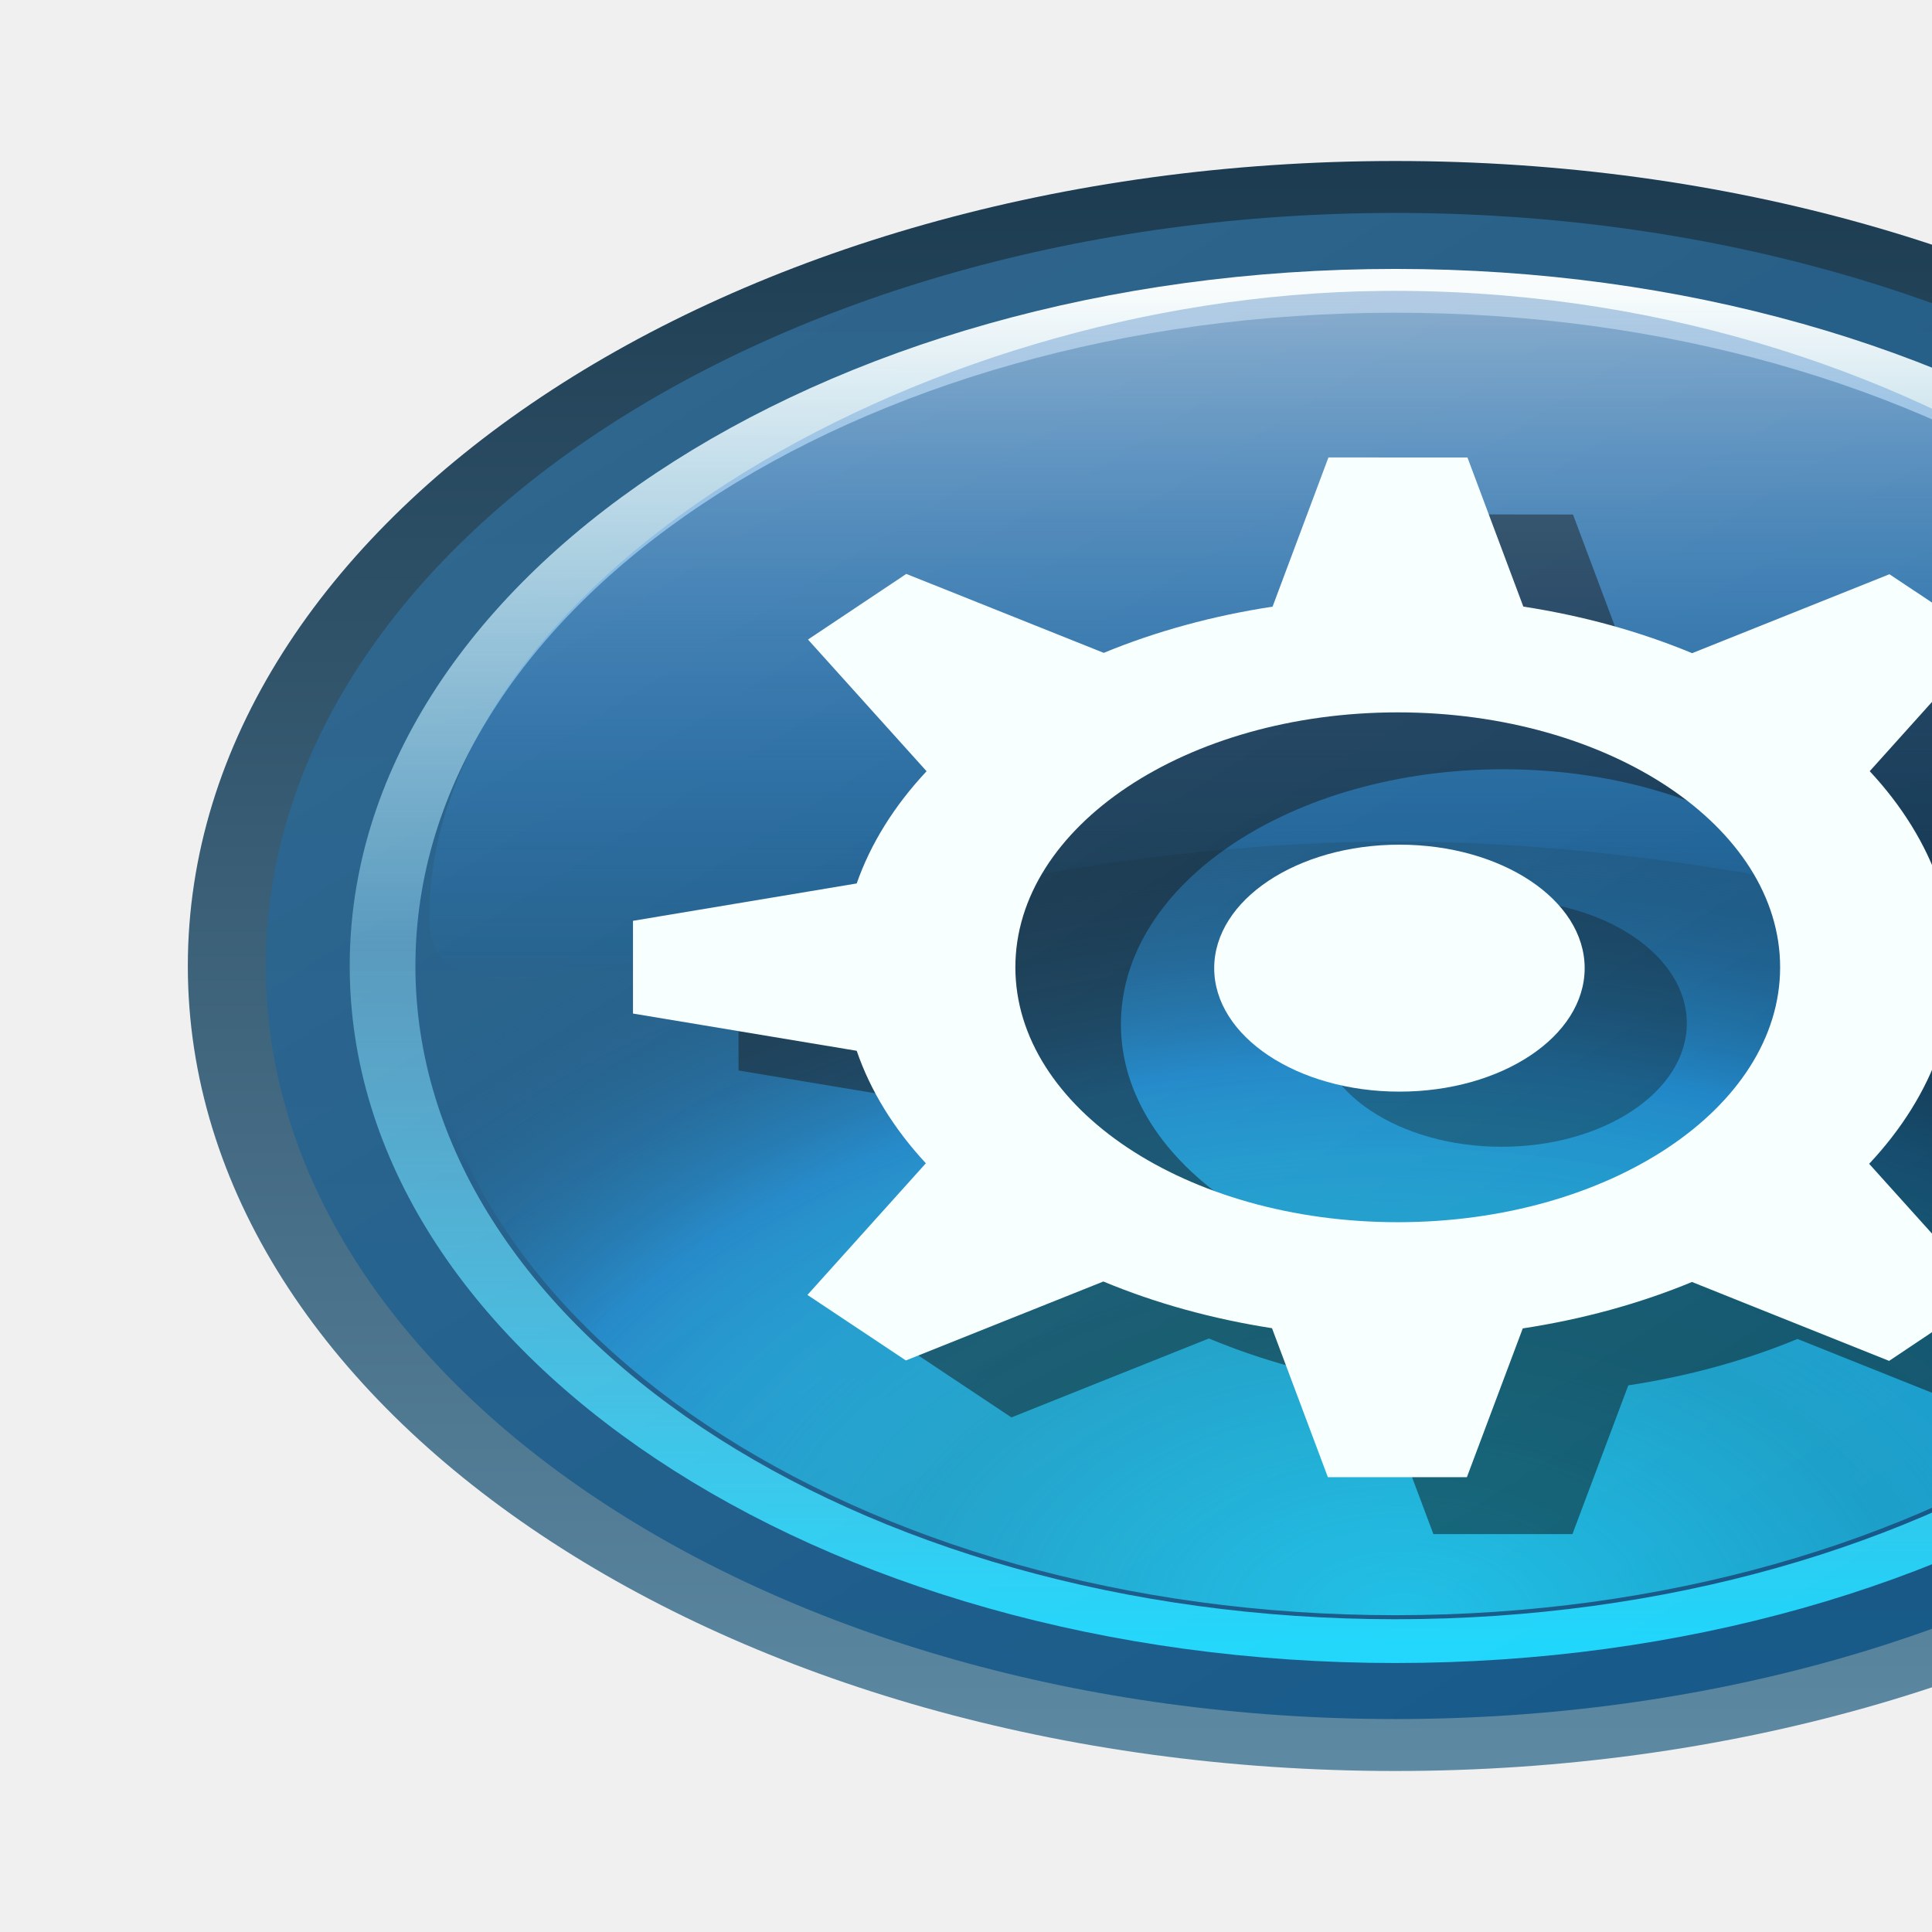
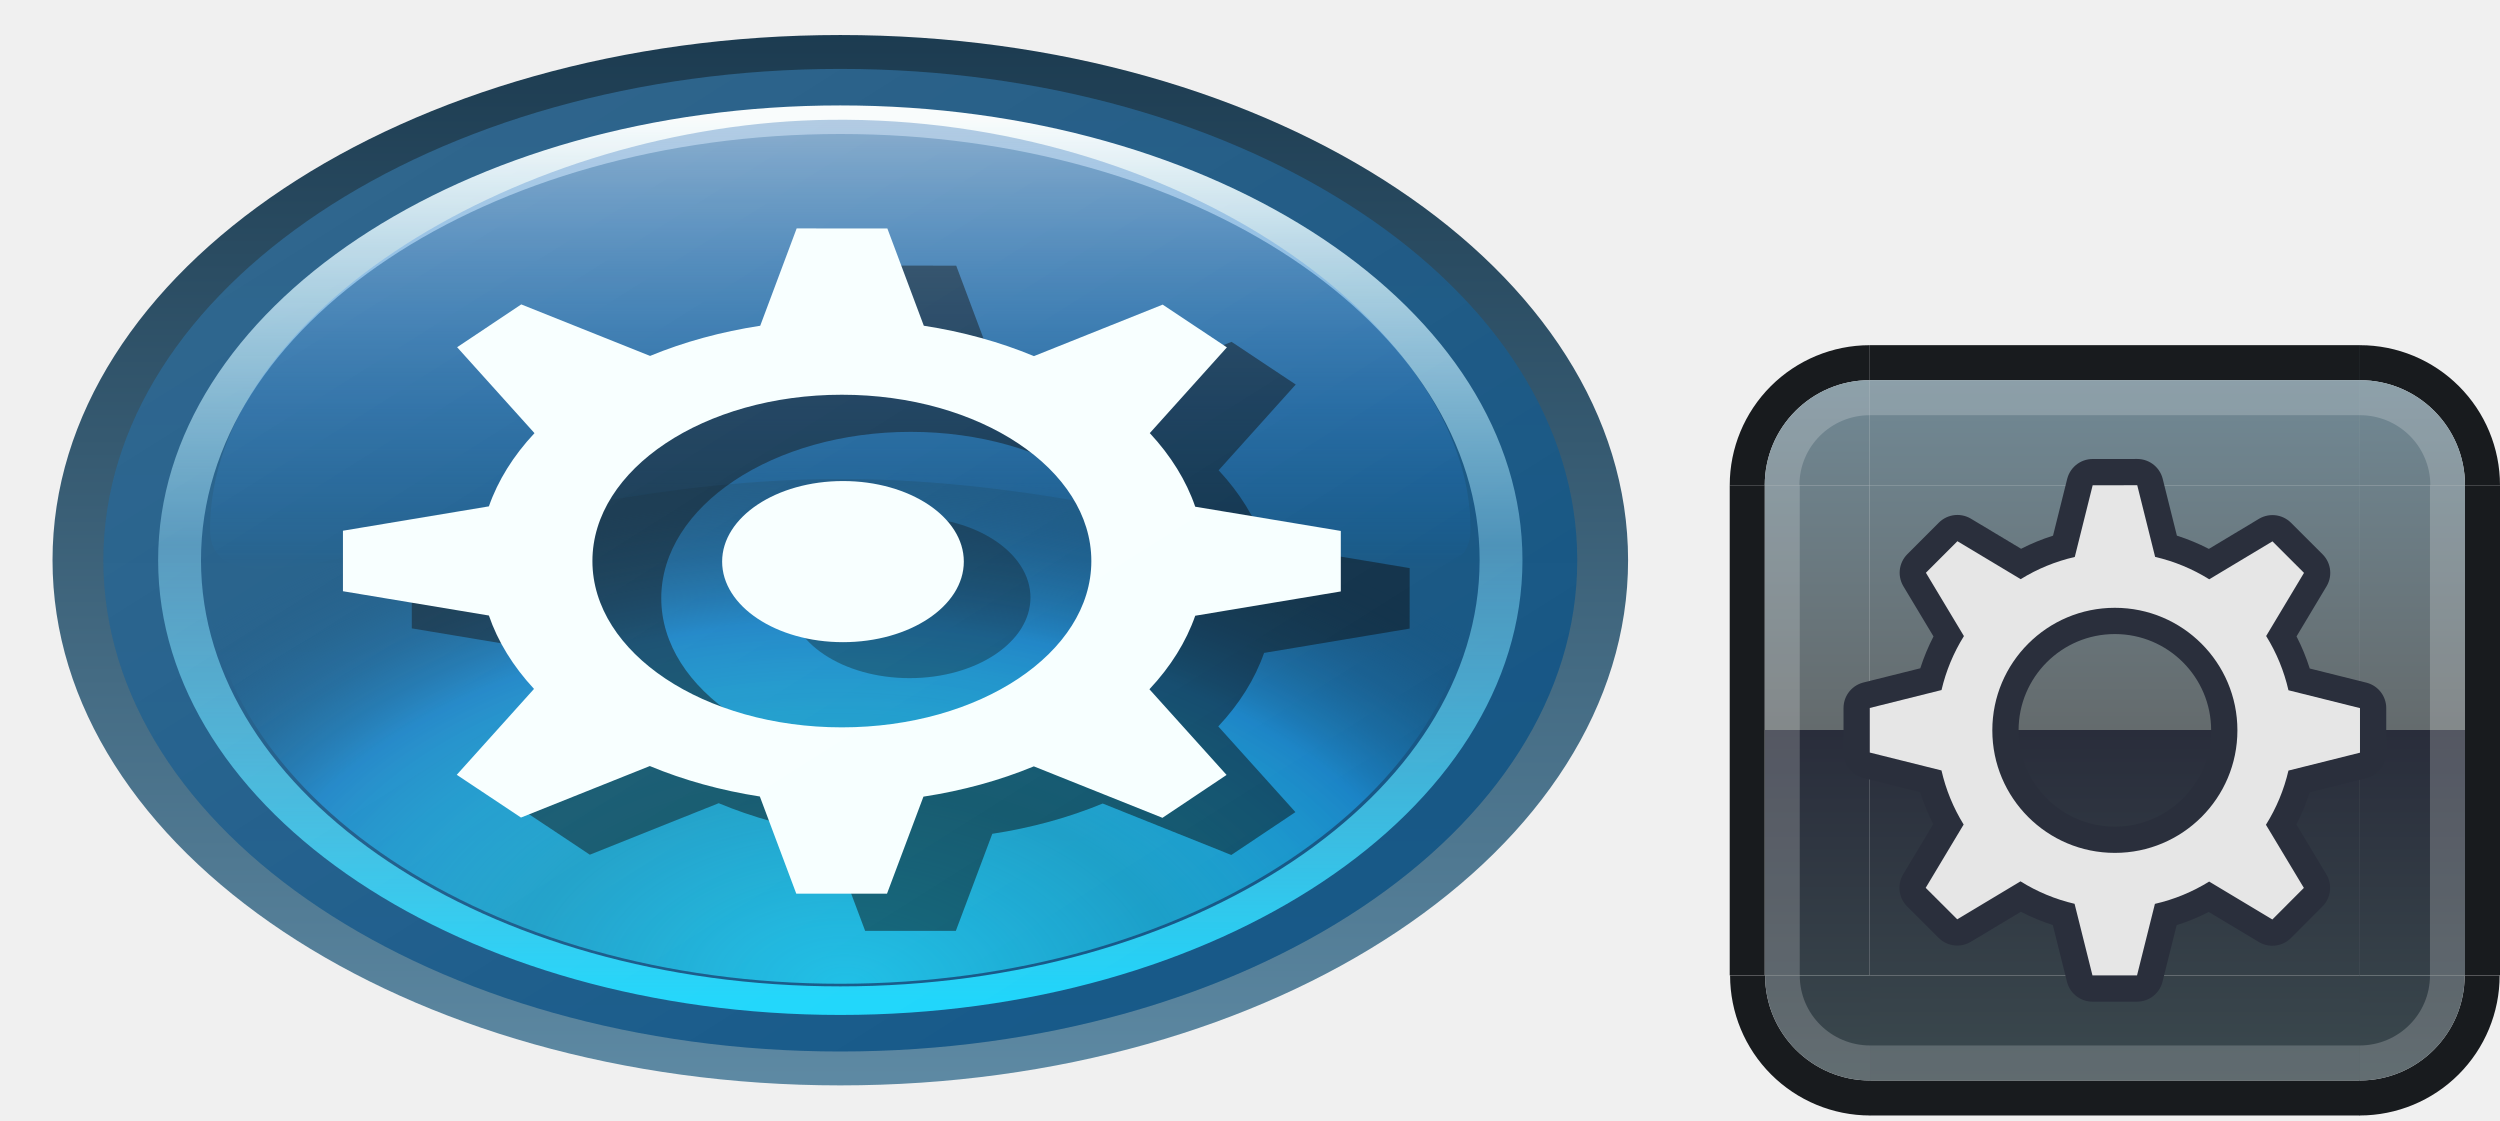
- <svg xmlns="http://www.w3.org/2000/svg" xmlns:xlink="http://www.w3.org/1999/xlink" width="36" height="36" viewBox="0 0 36 36" version="1.1" id="svg8">
+ <svg xmlns="http://www.w3.org/2000/svg" xmlns:xlink="http://www.w3.org/1999/xlink" width="71.403" height="32" viewBox="0 0 71.403 32" version="1.1" id="svg8">
  <defs id="defs2">
    <linearGradient id="linearGradient51">
      <stop style="stop-color:#5e8aa4;stop-opacity:1;" offset="0" id="stop50" />
      <stop style="stop-color:#1c3b50;stop-opacity:1;" offset="1" id="stop51" />
    </linearGradient>
    <linearGradient id="linearGradient854">
      <stop style="stop-color:#104e7b;stop-opacity:1" offset="0" id="stop849" />
      <stop style="stop-color:#115586;stop-opacity:1;" offset="1" id="stop852" />
    </linearGradient>
    <linearGradient id="linearGradient1763">
      <stop style="stop-color:#f8fcfc;stop-opacity:1" offset="0" id="stop1759" />
      <stop id="stop1769" offset="0.483" style="stop-color:#7ccced;stop-opacity:0.496" />
      <stop style="stop-color:#19d5fb;stop-opacity:1" offset="1" id="stop1761" />
    </linearGradient>
    <radialGradient xlink:href="#linearGradient892" id="radialGradient896" cx="17.281" cy="99.091" fx="17.281" fy="99.091" r="7" gradientTransform="matrix(1.708393,-1.422483,1.6197,1.567821,-245.9046,1042.923)" gradientUnits="userSpaceOnUse" />
    <linearGradient id="linearGradient892">
      <stop style="stop-color:#19d5fb;stop-opacity:0.82" offset="0" id="stop888" />
      <stop id="stop1494" offset="0.388" style="stop-color:#19d5fb;stop-opacity:0.561;" />
      <stop style="stop-color:#1480c4;stop-opacity:1;" offset="0.701" id="stop1496" />
      <stop style="stop-color:#0f4b75;stop-opacity:0.004" offset="1" id="stop890" />
    </linearGradient>
    <linearGradient xlink:href="#linearGradient1763" id="linearGradient1765" x1="-79.57" y1="1100.246" x2="-79.586" y2="1127.793" gradientUnits="userSpaceOnUse" gradientTransform="matrix(0.9149628,0,0,0.9149628,16.73954,142.2332)" />
    <linearGradient xlink:href="#linearGradient1783" id="linearGradient1785" x1="-79.46" y1="1100.078" x2="-79.46" y2="1114.228" gradientUnits="userSpaceOnUse" gradientTransform="matrix(0.8571429,0,0,0.8984845,12.14286,160.6078)" />
    <linearGradient id="linearGradient1783">
      <stop style="stop-color:#96b8d9;stop-opacity:0.808" offset="0" id="stop1779" />
      <stop style="stop-color:#007ef2;stop-opacity:0.004" offset="1" id="stop1781" />
    </linearGradient>
    <linearGradient xlink:href="#linearGradient51" id="linearGradient1838" x1="-78.917" y1="1129.677" x2="-78.917" y2="1098.478" gradientUnits="userSpaceOnUse" gradientTransform="matrix(0.9677419,0,0,0.9677419,20.93548,83.43625)" />
    <linearGradient xlink:href="#linearGradient854" id="linearGradient857" x1="-56.06" y1="1147.729" x2="-56.06" y2="1175.502" gradientUnits="userSpaceOnUse" />
    <linearGradient xlink:href="#linearGradient8053" id="linearGradient8055" x1="-65.107" y1="1150.935" x2="-46.893" y2="1170.194" gradientUnits="userSpaceOnUse" gradientTransform="translate(3.7138672e-6)" />
    <linearGradient id="linearGradient8053">
      <stop style="stop-color:#ffffff;stop-opacity:0.435;" offset="0" id="stop8049" />
      <stop style="stop-color:#ffffff;stop-opacity:0.092;" offset="1" id="stop8051" />
    </linearGradient>
    <linearGradient xlink:href="#linearGradient96" id="linearGradient44" x1="318.102" y1="169.967" x2="318.102" y2="189.967" gradientUnits="userSpaceOnUse" gradientTransform="matrix(3.5,0,0,1,-1120.856,947.5517)" />
    <linearGradient id="linearGradient96">
      <stop style="stop-color:#718995;stop-opacity:1;" offset="0" id="stop93" />
      <stop style="stop-color:#646b6d;stop-opacity:1;" offset="0.499" id="stop94" />
      <stop style="stop-color:#292d3b;stop-opacity:1;" offset="0.5" id="stop95" />
      <stop style="stop-color:#3b494e;stop-opacity:1;" offset="1" id="stop96" />
    </linearGradient>
    <linearGradient xlink:href="#linearGradient96" id="linearGradient52" x1="319.768" y1="169.753" x2="319.768" y2="191.182" gradientUnits="userSpaceOnUse" gradientTransform="matrix(1.500004,0,0,1,-159.5521,-3.596089e-5)" />
    <linearGradient xlink:href="#linearGradient96" id="linearGradient54" x1="319.768" y1="169.753" x2="319.768" y2="191.182" gradientUnits="userSpaceOnUse" gradientTransform="matrix(1.500014,0,0,1.000019,-159.5553,-0.00354022)" />
    <linearGradient xlink:href="#linearGradient96" id="linearGradient91" x1="316.102" y1="-169.967" x2="316.102" y2="-189.967" gradientUnits="userSpaceOnUse" />
    <linearGradient xlink:href="#linearGradient96" id="linearGradient93" gradientUnits="userSpaceOnUse" x1="317.102" y1="-189.967" x2="317.102" y2="-169.967" />
    <linearGradient xlink:href="#linearGradient96" id="linearGradient1" gradientUnits="userSpaceOnUse" x1="314.102" y1="169.967" x2="314.102" y2="188.967" />
    <linearGradient xlink:href="#linearGradient96" id="linearGradient3" gradientUnits="userSpaceOnUse" x1="314.092" y1="188.967" x2="314.092" y2="169.967" />
    <linearGradient xlink:href="#linearGradient96" id="linearGradient2" gradientUnits="userSpaceOnUse" x1="314.102" y1="169.967" x2="314.102" y2="188.967" />
    <linearGradient xlink:href="#linearGradient96" id="linearGradient4" gradientUnits="userSpaceOnUse" x1="314.092" y1="188.967" x2="314.092" y2="169.967" />
  </defs>
  <style id="current-color-scheme" type="text/css">
      .ColorScheme-Text {
      }
      .ColorScheme-Background{
      }
      .ColorScheme-Highlight{
      }
      .ColorScheme-ViewText {
      }
      .ColorScheme-ViewBackground{
      }
      .ColorScheme-ViewHover {
      }
      .ColorScheme-ViewFocus{
      }
      .ColorScheme-ButtonText {
      }
      .ColorScheme-ButtonBackground{
      }
      .ColorScheme-ButtonHover {
      }
      .ColorScheme-ButtonFocus{
      }
    </style>
-   <g id="layer1" transform="translate(73.99995,-1143.52)" style="display:inline">
-     <g id="start-here-kde" transform="matrix(1.5,0,0,1,36.00001,0)" style="stroke-width:0.816">
+   <g id="layer1" transform="translate(73.99995,-1147.52)" style="display:inline">
+     <g id="start-here-kde" transform="matrix(1.5,0,0,1,34.00007,2.000147)" style="stroke-width:0.816">
      <rect style="fill:none;fill-opacity:0.237;stroke:none;stroke-width:0.816;stroke-miterlimit:4;stroke-dasharray:none;stroke-opacity:0.628" id="rect882" width="32" height="32" x="-72" y="1145.52" />
      <ellipse ry="15" rx="15" style="fill:url(#linearGradient1838);fill-opacity:1;stroke:none;stroke-width:1.633;stroke-miterlimit:4;stroke-dasharray:none;stroke-opacity:1" id="circle920" cx="-56" cy="1161.52" />
      <ellipse ry="14.032" rx="14.032" cy="1161.52" cx="-56" id="circle898" style="fill:url(#linearGradient857);fill-opacity:1;stroke:none;stroke-width:1.633;stroke-miterlimit:4;stroke-dasharray:none;stroke-opacity:1" />
      <circle r="12.097" cy="1161.52" cx="-56" id="circle886" style="fill:url(#radialGradient896);fill-opacity:1;stroke:none;stroke-width:1.633;stroke-miterlimit:4;stroke-dasharray:none;stroke-opacity:1" />
      <path id="path1757" d="M -43.419,1161.52 A 12.581,12.581 0 0 1 -56,1174.1 12.581,12.581 0 0 1 -68.581,1161.52 12.581,12.581 0 0 1 -56,1148.939 a 12.581,12.581 0 0 1 12.581,12.581 z" style="fill:none;fill-opacity:1;stroke:url(#linearGradient1765);stroke-width:0.816;stroke-linecap:round;stroke-linejoin:round;stroke-miterlimit:4;stroke-dasharray:none;stroke-opacity:1" />
      <path id="path1775" d="m -44,1160.632 c 0,3.164 -5.373,-1.431 -12,-1.431 -6.627,0 -12,4.643 -12,1.431 0,-6.2 5.997,-11.593 11.811,-11.691 6.602,-0.112 12.189,5.912 12.189,11.691 z" style="fill:url(#linearGradient1785);fill-opacity:1;stroke:none;stroke-width:0.408;stroke-linecap:round;stroke-linejoin:round;stroke-miterlimit:4;stroke-dasharray:none;stroke-opacity:1" />
      <g style="fill:#000000;fill-opacity:0.429;stroke-width:0.816" transform="translate(1.417969,1.146397)" id="g913">
        <path id="path909" d="m -56.938,1151.958 -0.694,2.78 a 6.91,6.91 0 0 0 -2.097,0.861 l -2.453,-1.471 -1.221,1.223 1.473,2.455 a 6.91,6.91 0 0 0 -0.868,2.091 l -2.779,0.696 v 1.728 l 2.779,0.694 a 6.91,6.91 0 0 0 0.859,2.096 l -1.471,2.453 1.223,1.221 2.453,-1.471 a 6.91,6.91 0 0 0 2.095,0.87 l 0.694,2.776 h 1.727 l 0.694,-2.772 a 6.91,6.91 0 0 0 2.102,-0.865 l 2.449,1.47 1.221,-1.225 -1.469,-2.447 a 6.91,6.91 0 0 0 0.872,-2.1 l 2.772,-0.694 v -1.728 l -2.772,-0.692 a 6.91,6.91 0 0 0 -0.865,-2.102 l 1.468,-2.449 -1.223,-1.22 -2.451,1.471 a 6.91,6.91 0 0 0 -2.097,-0.868 l -0.694,-2.778 z m 0.861,4.75 a 4.75,4.75 0 0 1 4.75,4.75 4.75,4.75 0 0 1 -4.75,4.75 4.75,4.75 0 0 1 -4.75,-4.75 4.75,4.75 0 0 1 4.75,-4.75 z" style="opacity:1;fill:#000000;fill-opacity:0.47;stroke:none;stroke-width:1.561;stroke-linecap:round;stroke-linejoin:round;stroke-miterlimit:4;stroke-dasharray:none;stroke-opacity:1" />
        <circle r="2.301" style="opacity:0.9;fill:#000000;fill-opacity:0.376;stroke:none;stroke-width:0.756;stroke-linecap:round;stroke-linejoin:round;stroke-miterlimit:4;stroke-dasharray:none;stroke-opacity:1" id="circle911" cx="-56.098" cy="1161.441" />
      </g>
      <path id="path2007" d="m -56.831,1152.044 -0.694,2.78 a 6.91,6.91 0 0 0 -2.097,0.861 l -2.453,-1.471 -1.221,1.223 1.473,2.454 a 6.91,6.91 0 0 0 -0.868,2.091 l -2.779,0.696 v 1.728 l 2.779,0.694 a 6.91,6.91 0 0 0 0.859,2.096 l -1.471,2.453 1.223,1.221 2.453,-1.471 a 6.91,6.91 0 0 0 2.095,0.87 l 0.694,2.776 h 1.727 l 0.694,-2.772 a 6.91,6.91 0 0 0 2.102,-0.865 l 2.449,1.47 1.221,-1.225 -1.469,-2.447 a 6.91,6.91 0 0 0 0.872,-2.1 l 2.772,-0.694 v -1.728 l -2.772,-0.692 a 6.91,6.91 0 0 0 -0.865,-2.102 l 1.468,-2.449 -1.223,-1.221 -2.451,1.471 a 6.91,6.91 0 0 0 -2.097,-0.868 l -0.694,-2.778 z m 0.861,4.75 a 4.75,4.75 0 0 1 4.75,4.75 4.75,4.75 0 0 1 -4.75,4.75 4.75,4.75 0 0 1 -4.75,-4.75 4.75,4.75 0 0 1 4.75,-4.75 z" style="fill:#f7ffff;fill-opacity:1;stroke:none;stroke-width:1.561;stroke-linecap:round;stroke-linejoin:round;stroke-miterlimit:4;stroke-dasharray:none;stroke-opacity:1" />
      <circle r="2.301" style="fill:#f7ffff;fill-opacity:1;stroke:none;stroke-width:0.756;stroke-linecap:round;stroke-linejoin:round;stroke-miterlimit:4;stroke-dasharray:none;stroke-opacity:1" id="circle1868" cx="-55.949" cy="1161.56" />
      <ellipse ry="14.032" rx="14.032" cy="1161.52" cx="-56" id="ellipse8047" style="display:inline;opacity:0.3;fill:url(#linearGradient8055);fill-opacity:1;stroke:none;stroke-width:1.633;stroke-miterlimit:4;stroke-dasharray:none;stroke-opacity:1" />
    </g>
-     <g id="22-22-start-here-kde" transform="translate(-27.99998,-4.999998)">
+     <g id="22-22-start-here-kde" transform="translate(-2.59689,40.85953)">
      <rect transform="scale(1,-1)" style="fill:none;fill-opacity:1;stroke:none;stroke-width:1.5;stroke-linecap:round;stroke-miterlimit:4;stroke-dasharray:none;stroke-opacity:1" id="rect1654" width="4" height="1" x="-15" y="-1120.52" />
      <rect style="fill:url(#linearGradient44);fill-opacity:1;stroke-width:2.5;stroke-linecap:round;stroke-linejoin:round;stroke-opacity:0.905" id="toolbutton-hover-center" width="14" height="14" x="-18" y="1120.519" />
      <g id="toolbutton-hover-right" transform="matrix(1,0,0,0.9332959,-323.1017,959.0902)" style="stroke-width:1.035">
        <rect style="fill:url(#linearGradient52);stroke:none;stroke-width:1.098;stroke-linecap:round;stroke-miterlimit:4;stroke-dasharray:none;stroke-opacity:1" id="rect2220" width="3" height="15.001" x="319.102" y="172.967" />
        <rect y="172.967" x="322.102" height="15" width="1" id="rect1734" style="fill:#181b1e;fill-opacity:1;stroke:none;stroke-width:1.553;stroke-linecap:round;stroke-miterlimit:4;stroke-dasharray:none;stroke-opacity:1" />
        <rect y="172.967" x="321.102" height="15" width="1" id="rect37" style="opacity:0.2;fill:#ffffff;fill-opacity:1;stroke:none;stroke-width:1.553;stroke-linecap:round;stroke-miterlimit:4;stroke-dasharray:none;stroke-opacity:1" />
      </g>
      <g id="toolbutton-hover-left" transform="matrix(-1,0,0,0.9332959,301.1017,959.0902)" style="stroke-width:1.035">
        <rect style="fill:url(#linearGradient54);stroke:none;stroke-width:1.098;stroke-linecap:round;stroke-miterlimit:4;stroke-dasharray:none;stroke-opacity:1" id="rect40" width="3" height="15.001" x="319.102" y="172.967" />
        <rect y="172.967" x="322.102" height="15" width="1" id="rect41" style="fill:#181b1e;fill-opacity:1;stroke:none;stroke-width:1.553;stroke-linecap:round;stroke-miterlimit:4;stroke-dasharray:none;stroke-opacity:1" />
        <rect y="172.967" x="321.102" height="15" width="1" id="rect42" style="opacity:0.2;fill:#ffffff;fill-opacity:1;stroke:none;stroke-width:1.553;stroke-linecap:round;stroke-miterlimit:4;stroke-dasharray:none;stroke-opacity:1" />
      </g>
      <g id="toolbutton-hover-top" transform="matrix(3.499973,0,0,1,-1120.848,947.5517)" style="stroke-width:0.535">
        <rect transform="scale(1,-1)" style="fill:#181b1e;fill-opacity:1;stroke:none;stroke-width:0.802;stroke-linecap:round;stroke-miterlimit:4;stroke-dasharray:none;stroke-opacity:1" id="rect1656" width="4" height="1" x="315.102" y="-169.967" />
        <rect transform="scale(1,-1)" y="-172.968" x="315.102" height="3.001" width="4" id="rect2242" style="fill:url(#linearGradient91);stroke:none;stroke-width:0.802;stroke-linecap:round;stroke-miterlimit:4;stroke-dasharray:none;stroke-opacity:1" />
        <rect transform="scale(1,-1)" style="opacity:0.2;fill:#ffffff;fill-opacity:0.946;stroke:none;stroke-width:0.802;stroke-linecap:round;stroke-miterlimit:4;stroke-dasharray:none;stroke-opacity:1" id="rect54" width="4" height="1" x="315.102" y="-170.967" />
      </g>
      <g id="toolbutton-hover-bottom" transform="matrix(3.499973,0,0,-1,-1120.847,1307.487)" style="stroke-width:0.535">
        <rect transform="scale(1,-1)" style="fill:#181b1e;fill-opacity:1;stroke:none;stroke-width:0.802;stroke-linecap:round;stroke-miterlimit:4;stroke-dasharray:none;stroke-opacity:1" id="rect91" width="4" height="1" x="315.102" y="-169.967" />
        <rect transform="scale(1,-1)" y="-172.968" x="315.102" height="3.001" width="4" id="rect92-2" style="fill:url(#linearGradient93);stroke:none;stroke-width:0.802;stroke-linecap:round;stroke-miterlimit:4;stroke-dasharray:none;stroke-opacity:1" />
        <rect transform="scale(1,-1)" style="opacity:0.2;fill:#ffffff;fill-opacity:0.946;stroke:none;stroke-width:0.802;stroke-linecap:round;stroke-miterlimit:4;stroke-dasharray:none;stroke-opacity:1" id="rect93-9" width="4" height="1" x="315.102" y="-170.967" />
      </g>
      <g id="toolbutton-hover-topleft" transform="translate(-333.1017,947.5523)">
        <path id="path89395" style="fill:#181b1e;fill-opacity:1;stroke-width:2.5;stroke-linecap:round;stroke-linejoin:round;stroke-opacity:0.905" d="m 315.102,168.967 a 4,4 0 0 0 -2.828,1.172 4,4 0 0 0 -1.172,2.828 h 1 a 3,3 0 0 1 3,-3 z" />
        <path style="fill:url(#linearGradient2);fill-opacity:1;stroke-width:2.165;stroke-linecap:round;stroke-linejoin:round;stroke-opacity:0.905" id="path89399" d="m 312.102,172.967 a 3,3 0 0 1 3,-3 v 3 z" />
        <path id="path96" style="opacity:0.2;fill:#ffffff;fill-opacity:1;stroke-width:2.165;stroke-linecap:round;stroke-linejoin:round;stroke-opacity:0.905" d="m 315.102,169.967 a 3,3 0 0 0 -3,3 h 0.99 a 2.01,2 0 0 1 2.01,-2 z" />
      </g>
      <g id="toolbutton-hover-topright" transform="matrix(-1,0,0,1,311.1017,947.5523)">
        <path id="path98" style="fill:#181b1e;fill-opacity:1;stroke-width:2.5;stroke-linecap:round;stroke-linejoin:round;stroke-opacity:0.905" d="m 315.102,168.967 a 4,4 0 0 0 -2.828,1.172 4,4 0 0 0 -1.172,2.828 h 1 a 3,3 0 0 1 3,-3 z" />
        <path style="fill:url(#linearGradient1);fill-opacity:1;stroke-width:2.165;stroke-linecap:round;stroke-linejoin:round;stroke-opacity:0.905" id="path99" d="m 312.102,172.967 a 3,3 0 0 1 3,-3 v 3 z" />
        <path id="path100" style="opacity:0.2;fill:#ffffff;fill-opacity:1;stroke-width:2.165;stroke-linecap:round;stroke-linejoin:round;stroke-opacity:0.905" d="m 315.102,169.967 a 3,3 0 0 0 -3,3 h 0.99 a 2.01,2 0 0 1 2.01,-2 z" />
      </g>
      <g id="toolbutton-hover-bottomleft" transform="matrix(1,0,0,-1,-333.0919,1307.487)">
        <path id="path101" style="fill:#181b1e;fill-opacity:1;stroke-width:2.5;stroke-linecap:round;stroke-linejoin:round;stroke-opacity:0.905" d="m 315.102,168.967 a 4,4 0 0 0 -2.828,1.172 4,4 0 0 0 -1.172,2.828 h 1 a 3,3 0 0 1 3,-3 z" />
        <path style="fill:url(#linearGradient4);fill-opacity:1;stroke-width:2.165;stroke-linecap:round;stroke-linejoin:round;stroke-opacity:0.905" id="path102" d="m 312.102,172.967 a 3,3 0 0 1 3,-3 v 3 z" />
        <path id="path103" style="opacity:0.2;fill:#ffffff;fill-opacity:1;stroke-width:2.165;stroke-linecap:round;stroke-linejoin:round;stroke-opacity:0.905" d="m 315.102,169.967 a 3,3 0 0 0 -3,3 h 0.99 a 2.01,2 0 0 1 2.01,-2 z" />
      </g>
      <g id="toolbutton-hover-bottomright" transform="rotate(180,155.546,653.7435)">
        <path id="path104" style="fill:#181b1e;fill-opacity:1;stroke-width:2.5;stroke-linecap:round;stroke-linejoin:round;stroke-opacity:0.905" d="m 315.102,168.967 a 4,4 0 0 0 -2.828,1.172 4,4 0 0 0 -1.172,2.828 h 1 a 3,3 0 0 1 3,-3 z" />
        <path style="fill:url(#linearGradient3);fill-opacity:1;stroke-width:2.165;stroke-linecap:round;stroke-linejoin:round;stroke-opacity:0.905" id="path105" d="m 312.102,172.967 a 3,3 0 0 1 3,-3 v 3 z" />
        <path id="path106" style="opacity:0.2;fill:#ffffff;fill-opacity:1;stroke-width:2.165;stroke-linecap:round;stroke-linejoin:round;stroke-opacity:0.905" d="m 315.102,169.967 a 3,3 0 0 0 -3,3 h 0.99 a 2.01,2 0 0 1 2.01,-2 z" />
      </g>
      <path id="path12" d="m -11.634,1120.52 -0.511,2.048 a 5.092,5.092 0 0 0 -1.545,0.634 l -1.807,-1.084 -0.9,0.901 1.086,1.809 a 5.092,5.092 0 0 0 -0.64,1.541 L -18,1126.881 v 1.273 l 2.048,0.511 a 5.092,5.092 0 0 0 0.633,1.545 l -1.084,1.808 0.901,0.899 1.807,-1.084 a 5.092,5.092 0 0 0 1.544,0.641 l 0.511,2.045 h 1.273 l 0.511,-2.043 a 5.092,5.092 0 0 0 1.549,-0.637 l 1.805,1.083 0.9,-0.902 -1.083,-1.803 a 5.092,5.092 0 0 0 0.643,-1.548 l 2.043,-0.511 v -1.273 l -2.043,-0.51 a 5.092,5.092 0 0 0 -0.637,-1.549 l 1.081,-1.804 -0.901,-0.9 -1.806,1.084 a 5.092,5.092 0 0 0 -1.545,-0.64 l -0.511,-2.047 z m 0.634,3.5 a 3.5,3.5 0 0 1 3.5,3.5 3.5,3.5 0 0 1 -3.5,3.5 3.5,3.5 0 0 1 -3.5,-3.5 3.5,3.5 0 0 1 3.5,-3.5 z" style="fill:#e6e6e6;fill-opacity:1;stroke:#2a2f3c;stroke-width:1.5;stroke-linecap:round;stroke-linejoin:round;stroke-miterlimit:4;stroke-dasharray:none;stroke-opacity:1" />
      <path id="path8" d="m -11.634,1120.52 -0.511,2.048 a 5.092,5.092 0 0 0 -1.545,0.634 l -1.807,-1.084 -0.9,0.901 1.086,1.809 a 5.092,5.092 0 0 0 -0.64,1.541 L -18,1126.881 v 1.273 l 2.048,0.511 a 5.092,5.092 0 0 0 0.633,1.545 l -1.084,1.808 0.901,0.899 1.807,-1.084 a 5.092,5.092 0 0 0 1.544,0.641 l 0.511,2.045 h 1.273 l 0.511,-2.043 a 5.092,5.092 0 0 0 1.549,-0.637 l 1.805,1.083 0.9,-0.902 -1.083,-1.803 a 5.092,5.092 0 0 0 0.643,-1.548 l 2.043,-0.511 v -1.273 l -2.043,-0.51 a 5.092,5.092 0 0 0 -0.637,-1.549 l 1.081,-1.804 -0.901,-0.9 -1.806,1.084 a 5.092,5.092 0 0 0 -1.545,-0.64 l -0.511,-2.047 z m 0.634,3.5 a 3.5,3.5 0 0 1 3.5,3.5 3.5,3.5 0 0 1 -3.5,3.5 3.5,3.5 0 0 1 -3.5,-3.5 3.5,3.5 0 0 1 3.5,-3.5 z" style="fill:#e6e6e6;fill-opacity:1;stroke:none;stroke-width:1;stroke-linecap:round;stroke-linejoin:round;stroke-miterlimit:4;stroke-dasharray:none;stroke-opacity:1" />
    </g>
  </g>
</svg>
